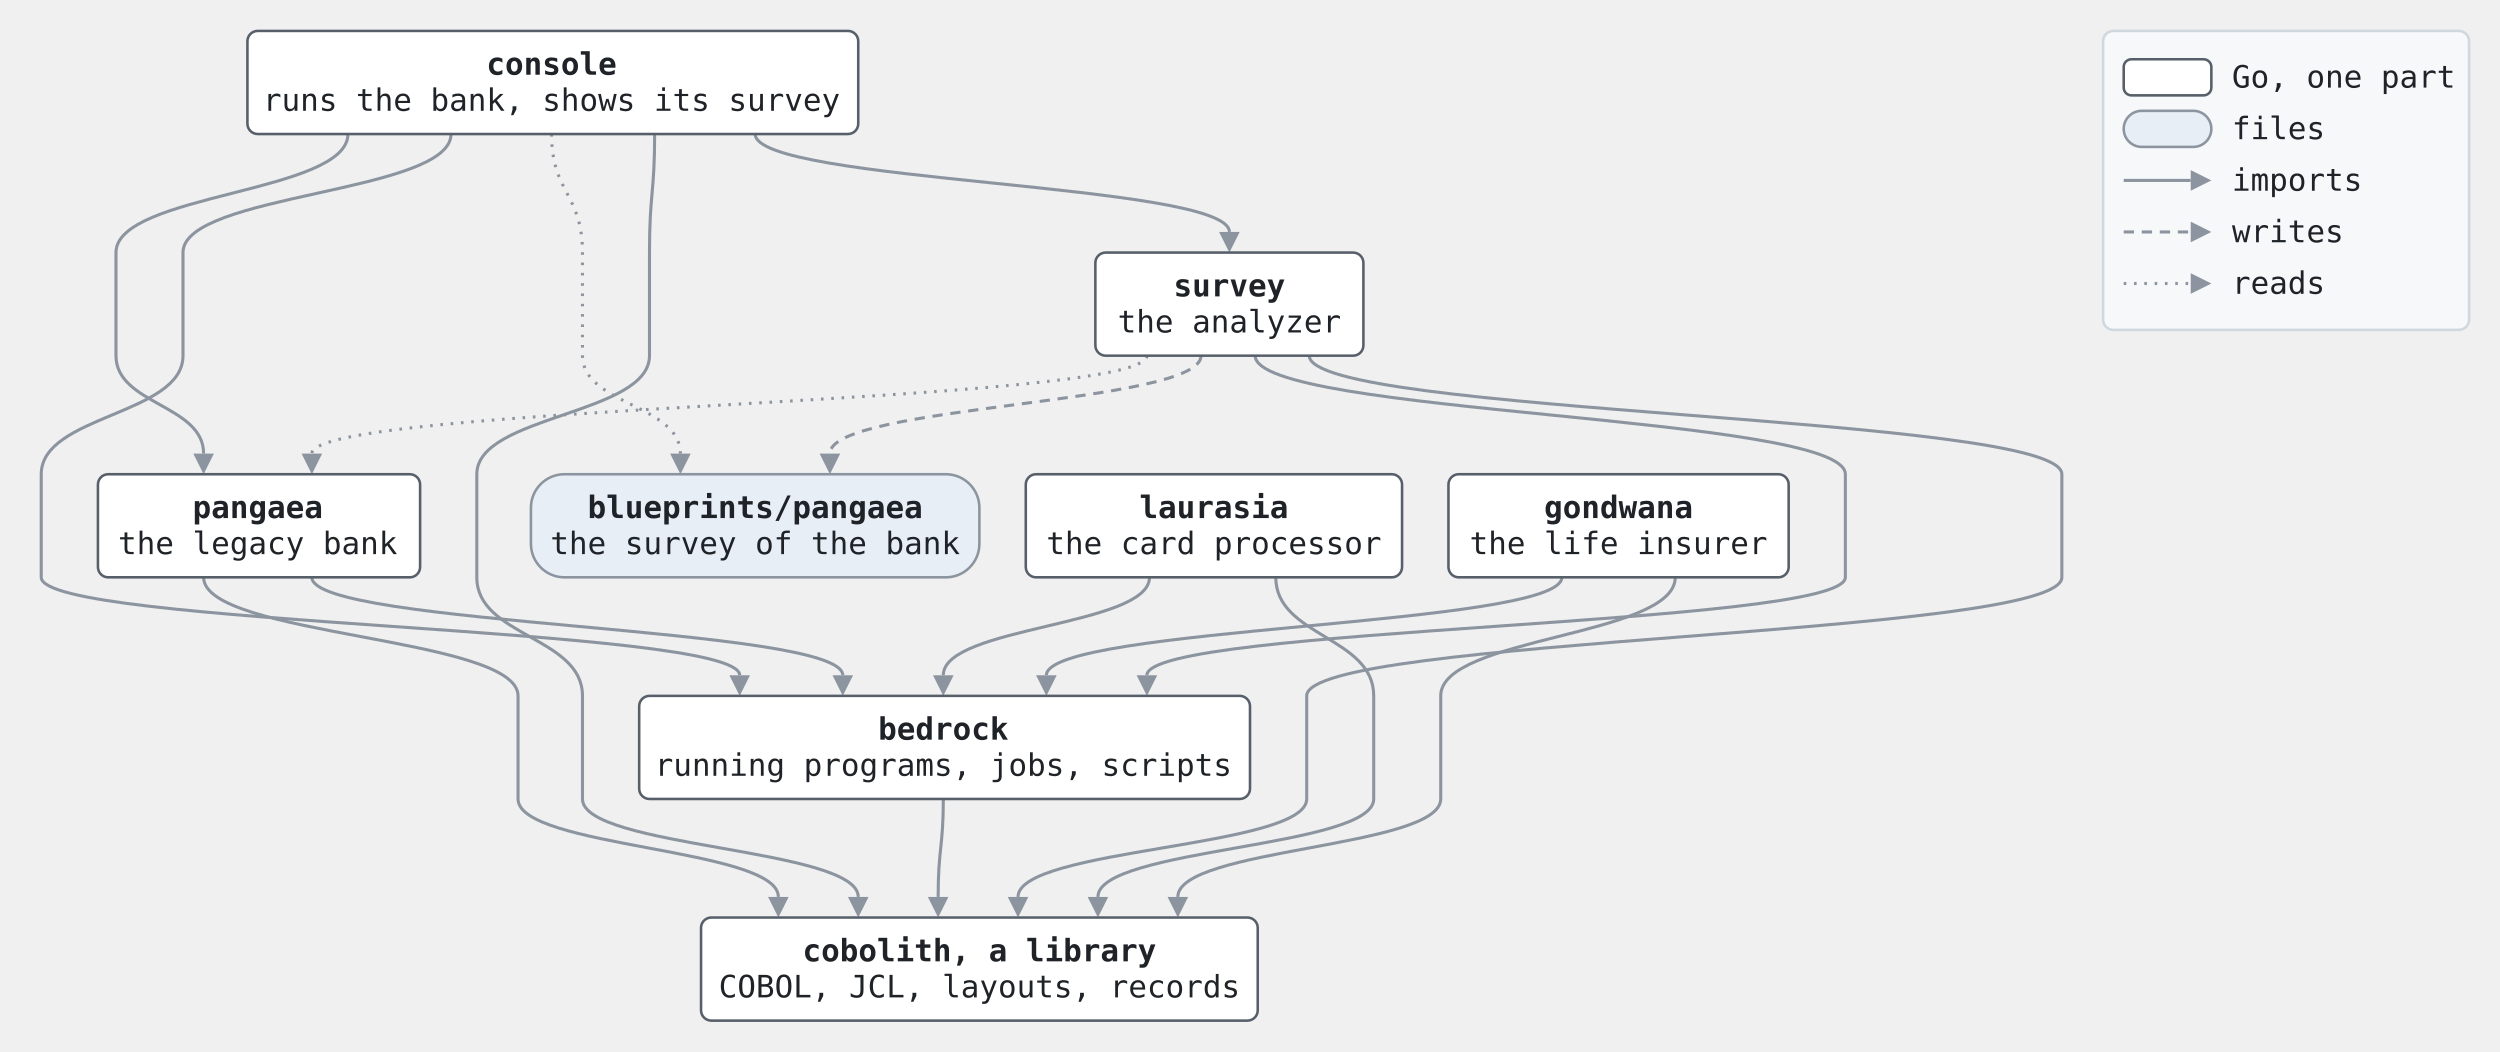
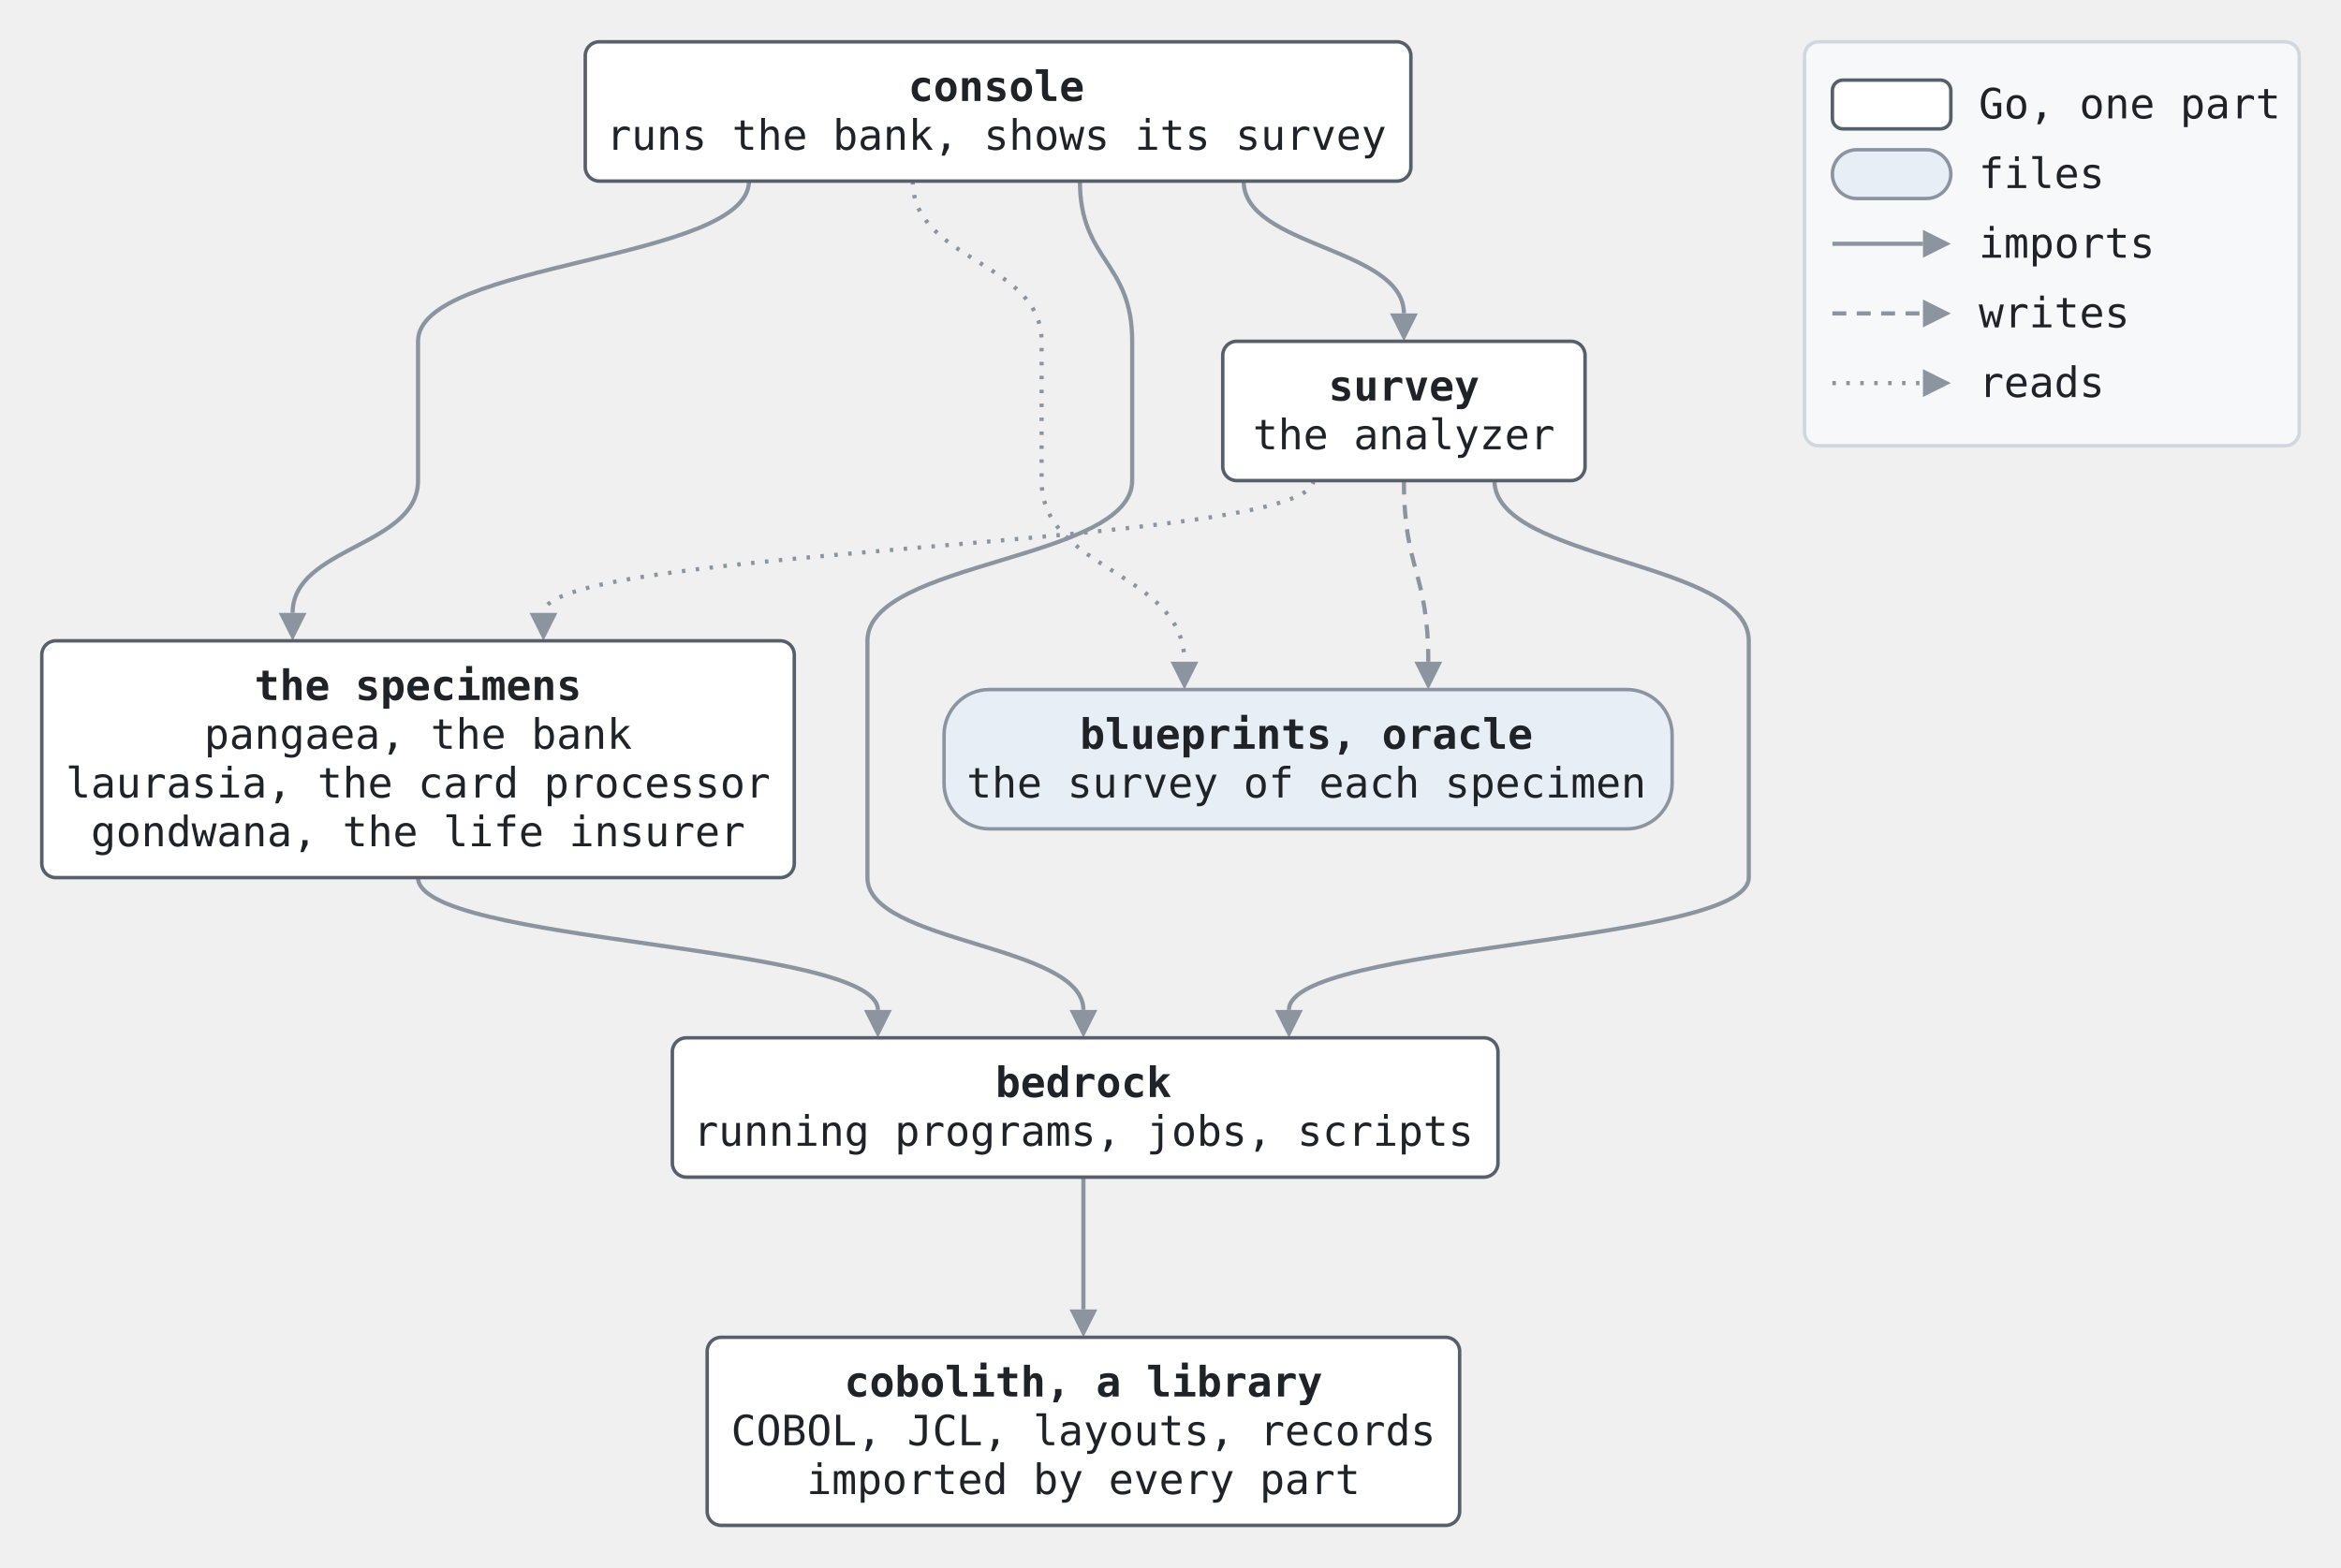
- <svg xmlns="http://www.w3.org/2000/svg" width="970" height="408" viewBox="0 0 970 408" font-family="ui-monospace, SFMono-Regular, Menlo, Consolas, monospace" font-size="12">
+ <svg xmlns="http://www.w3.org/2000/svg" width="672" height="450" viewBox="0 0 672 450" font-family="ui-monospace, SFMono-Regular, Menlo, Consolas, monospace" font-size="12">
  <style>
.box { fill: #ffffff; stroke: #57606a; stroke-width: 1 }
.box.emphasis { stroke-width: 2.5 }
.box.data { fill: #e8eef6; stroke: #8c959f }
.box.external { fill: #fbecd0; stroke: #a16207; stroke-width: 2 }
.box.dashed { stroke-dasharray: 4 3 }
.label { fill: #1f2328 }
.label.first { font-weight: 600 }
.edge { fill: none; stroke: #8c959f; stroke-width: 1.2 }
.edge.dashed { stroke-dasharray: 4 3 }
.edge.dotted { stroke-dasharray: 1 3 }
.head { fill: #8c959f }
.legend { fill: #f6f8fa; stroke: #d0d7de }
.edge-label { fill: #57606a; font-size: 11px; paint-order: stroke; stroke: #ffffff; stroke-width: 4px; stroke-linejoin: round }
.box.highlight { stroke: #c2410c; stroke-width: 2.5 }
.edge.highlight { stroke: #c2410c; stroke-width: 2 }
.head.highlight { fill: #c2410c }
@media (prefers-color-scheme: dark) {
  .box { fill: #161b22; stroke: #8b949e }
  .box.data { fill: #1f2a3a; stroke: #6e7681 }
  .box.external { fill: #3a2c12; stroke: #d6a64a }
  .label { fill: #e6edf3 }
  .edge { stroke: #6e7681 }
  .head { fill: #6e7681 }
  .legend { fill: #0d1117; stroke: #30363d }
  .edge-label { fill: #9da5ae; stroke: #0d1117 }
  .box.highlight, .edge.highlight { stroke: #fb923c }
  .head.highlight { fill: #fb923c }
}
</style>
  <defs>
    <marker id="arrow" viewBox="0 0 8 8" refX="0" refY="4" markerUnits="userSpaceOnUse" markerWidth="8" markerHeight="8" orient="auto-start-reverse">
      <path class="head" d="M0,0 L8,4 L0,8 z" />
    </marker>
    <marker id="arrow-highlight" viewBox="0 0 8 8" refX="0" refY="4" markerUnits="userSpaceOnUse" markerWidth="8" markerHeight="8" orient="auto-start-reverse">
      <path class="head highlight" d="M0,0 L8,4 L0,8 z" />
    </marker>
  </defs>
-   <path class="edge" d="M293,52 C293,71 477,71 477,90" marker-end="url(#arrow)" />
-   <path class="edge" d="M135,52 C135,75 45,75 45,98 L45,138 C45,157 79,157 79,176" marker-end="url(#arrow)" />
-   <path class="edge" d="M175,52 C175,75 71,75 71,98 L71,138 C71,161 16,161 16,184 L16,224 C16,243 287,243 287,262" marker-end="url(#arrow)" />
-   <path class="edge dotted" d="M214,52 C214,75 226,75 226,98 L226,138 C226,157 264,157 264,176" marker-end="url(#arrow)" />
-   <path class="edge" d="M487,138 C487,161 716,161 716,184 L716,224 C716,243 445,243 445,262" marker-end="url(#arrow)" />
-   <path class="edge dotted" d="M445,138 C445,157 121,157 121,176" marker-end="url(#arrow)" />
-   <path class="edge dashed" d="M466,138 C466,157 322,157 322,176" marker-end="url(#arrow)" />
-   <path class="edge" d="M121,224 C121,243 327,243 327,262" marker-end="url(#arrow)" />
-   <path class="edge" d="M446,224 C446,243 366,243 366,262" marker-end="url(#arrow)" />
-   <path class="edge" d="M606,224 C606,243 406,243 406,262" marker-end="url(#arrow)" />
-   <path class="edge" d="M366,310 C366,329 364,329 364,348" marker-end="url(#arrow)" />
-   <path class="edge" d="M254,52 C254,75 252,75 252,98 L252,138 C252,161 185,161 185,184 L185,224 C185,247 226,247 226,270 L226,310 C226,329 333,329 333,348" marker-end="url(#arrow)" />
-   <path class="edge" d="M508,138 C508,161 800,161 800,184 L800,224 C800,247 507,247 507,270 L507,310 C507,329 395,329 395,348" marker-end="url(#arrow)" />
-   <path class="edge" d="M79,224 C79,247 201,247 201,270 L201,310 C201,329 302,329 302,348" marker-end="url(#arrow)" />
-   <path class="edge" d="M495,224 C495,247 533,247 533,270 L533,310 C533,329 426,329 426,348" marker-end="url(#arrow)" />
-   <path class="edge" d="M650,224 C650,247 559,247 559,270 L559,310 C559,329 457,329 457,348" marker-end="url(#arrow)" />
+   <path class="edge" d="M357,52 C357,71 403,71 403,90" marker-end="url(#arrow)" />
+   <path class="edge" d="M215,52 C215,75 120,75 120,98 L120,138 C120,157 84,157 84,176" marker-end="url(#arrow)" />
+   <path class="edge dotted" d="M262,52 C262,75 299,75 299,98 L299,138 C299,164 340,164 340,190" marker-end="url(#arrow)" />
+   <path class="edge" d="M310,52 C310,75 325,75 325,98 L325,138 C325,161 249,161 249,184 L249,252 C249,271 311,271 311,290" marker-end="url(#arrow)" />
+   <path class="edge dotted" d="M377,138 C377,157 156,157 156,176" marker-end="url(#arrow)" />
+   <path class="edge dashed" d="M403,138 C403,164 410,164 410,190" marker-end="url(#arrow)" />
+   <path class="edge" d="M429,138 C429,161 502,161 502,184 L502,252 C502,271 370,271 370,290" marker-end="url(#arrow)" />
+   <path class="edge" d="M120,252 C120,271 252,271 252,290" marker-end="url(#arrow)" />
+   <path class="edge" d="M311,338 C311,357 311,357 311,376" marker-end="url(#arrow)" />
  <g>
-     <rect class="box" x="96" y="12" width="237" height="40" rx="4" />
-     <text class="label first" x="214" y="29" text-anchor="middle">console</text>
-     <text class="label" x="214" y="43" text-anchor="middle">runs the bank, shows its survey</text>
+     <rect class="box" x="168" y="12" width="237" height="40" rx="4" />
+     <text class="label first" x="286" y="29" text-anchor="middle">console</text>
+     <text class="label" x="286" y="43" text-anchor="middle">runs the bank, shows its survey</text>
  </g>
  <g>
-     <rect class="box" x="425" y="98" width="104" height="40" rx="4" />
-     <text class="label first" x="477" y="115" text-anchor="middle">survey</text>
-     <text class="label" x="477" y="129" text-anchor="middle">the analyzer</text>
+     <rect class="box" x="351" y="98" width="104" height="40" rx="4" />
+     <text class="label first" x="403" y="115" text-anchor="middle">survey</text>
+     <text class="label" x="403" y="129" text-anchor="middle">the analyzer</text>
  </g>
  <g>
-     <rect class="box" x="38" y="184" width="125" height="40" rx="4" />
-     <text class="label first" x="100" y="201" text-anchor="middle">pangaea</text>
-     <text class="label" x="100" y="215" text-anchor="middle">the legacy bank</text>
+     <rect class="box" x="12" y="184" width="216" height="68" rx="4" />
+     <text class="label first" x="120" y="201" text-anchor="middle">the specimens</text>
+     <text class="label" x="120" y="215" text-anchor="middle">pangaea, the bank</text>
+     <text class="label" x="120" y="229" text-anchor="middle">laurasia, the card processor</text>
+     <text class="label" x="120" y="243" text-anchor="middle">gondwana, the life insurer</text>
  </g>
  <g>
-     <rect class="box" x="398" y="184" width="146" height="40" rx="4" />
-     <text class="label first" x="471" y="201" text-anchor="middle">laurasia</text>
-     <text class="label" x="471" y="215" text-anchor="middle">the card processor</text>
+     <rect class="box data" x="271" y="198" width="209" height="40" rx="13" />
+     <text class="label first" x="375" y="215" text-anchor="middle">blueprints, oracle</text>
+     <text class="label" x="375" y="229" text-anchor="middle">the survey of each specimen</text>
  </g>
  <g>
-     <rect class="box" x="562" y="184" width="132" height="40" rx="4" />
-     <text class="label first" x="628" y="201" text-anchor="middle">gondwana</text>
-     <text class="label" x="628" y="215" text-anchor="middle">the life insurer</text>
+     <rect class="box" x="193" y="298" width="237" height="40" rx="4" />
+     <text class="label first" x="311" y="315" text-anchor="middle">bedrock</text>
+     <text class="label" x="311" y="329" text-anchor="middle">running programs, jobs, scripts</text>
  </g>
  <g>
-     <rect class="box data" x="206" y="184" width="174" height="40" rx="13" />
-     <text class="label first" x="293" y="201" text-anchor="middle">blueprints/pangaea</text>
-     <text class="label" x="293" y="215" text-anchor="middle">the survey of the bank</text>
-   </g>
-   <g>
-     <rect class="box" x="248" y="270" width="237" height="40" rx="4" />
-     <text class="label first" x="366" y="287" text-anchor="middle">bedrock</text>
-     <text class="label" x="366" y="301" text-anchor="middle">running programs, jobs, scripts</text>
-   </g>
-   <g>
-     <rect class="box" x="272" y="356" width="216" height="40" rx="4" />
-     <text class="label first" x="380" y="373" text-anchor="middle">cobolith, a library</text>
-     <text class="label" x="380" y="387" text-anchor="middle">COBOL, JCL, layouts, records</text>
+     <rect class="box" x="203" y="384" width="216" height="54" rx="4" />
+     <text class="label first" x="311" y="401" text-anchor="middle">cobolith, a library</text>
+     <text class="label" x="311" y="415" text-anchor="middle">COBOL, JCL, layouts, records</text>
+     <text class="label" x="311" y="429" text-anchor="middle">imported by every part</text>
  </g>
  <g class="legend-keys">
-     <rect class="legend" x="816" y="12" width="142" height="116" rx="4" />
-     <rect class="box" x="824" y="23" width="34" height="14" rx="3" />
-     <text class="label" x="866" y="34">Go, one part</text>
-     <rect class="box data" x="824" y="43" width="34" height="14" rx="7" />
-     <text class="label" x="866" y="54">files</text>
-     <path class="edge" d="M824,70 L850,70" marker-end="url(#arrow)" />
-     <text class="label" x="866" y="74">imports</text>
-     <path class="edge dashed" d="M824,90 L850,90" marker-end="url(#arrow)" />
-     <text class="label" x="866" y="94">writes</text>
-     <path class="edge dotted" d="M824,110 L850,110" marker-end="url(#arrow)" />
-     <text class="label" x="866" y="114">reads</text>
+     <rect class="legend" x="518" y="12" width="142" height="116" rx="4" />
+     <rect class="box" x="526" y="23" width="34" height="14" rx="3" />
+     <text class="label" x="568" y="34">Go, one part</text>
+     <rect class="box data" x="526" y="43" width="34" height="14" rx="7" />
+     <text class="label" x="568" y="54">files</text>
+     <path class="edge" d="M526,70 L552,70" marker-end="url(#arrow)" />
+     <text class="label" x="568" y="74">imports</text>
+     <path class="edge dashed" d="M526,90 L552,90" marker-end="url(#arrow)" />
+     <text class="label" x="568" y="94">writes</text>
+     <path class="edge dotted" d="M526,110 L552,110" marker-end="url(#arrow)" />
+     <text class="label" x="568" y="114">reads</text>
  </g>
</svg>
